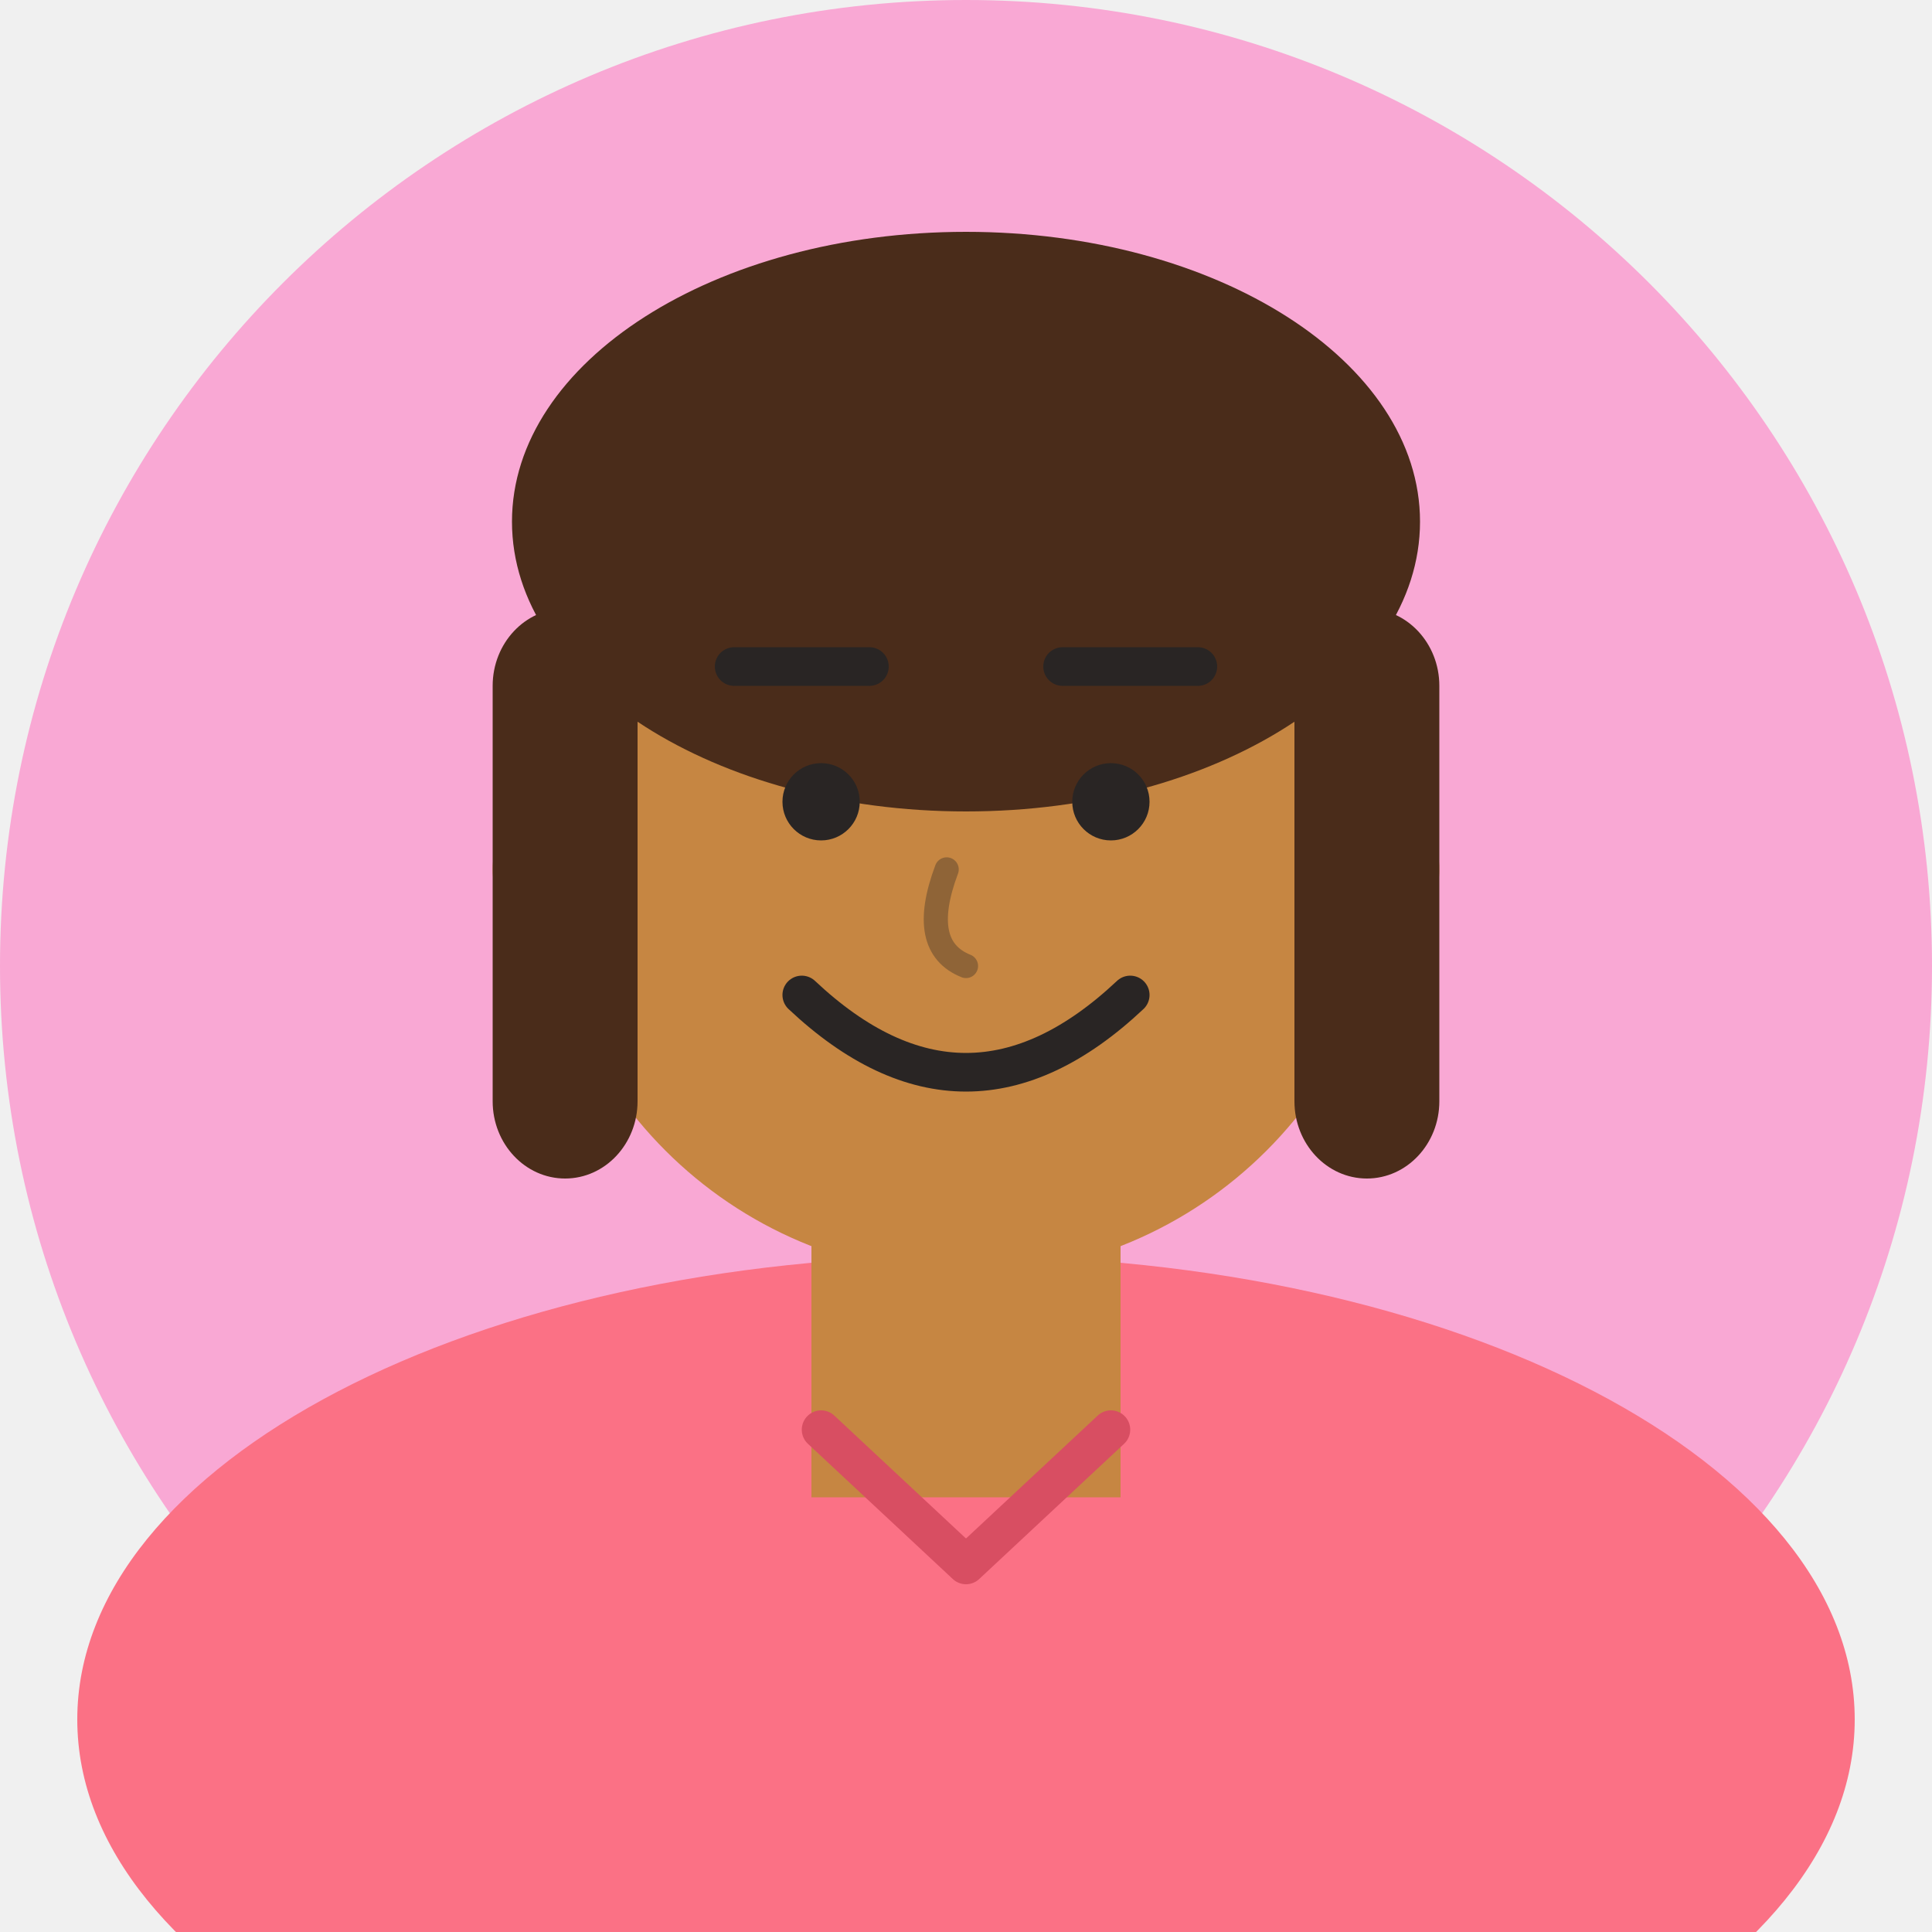
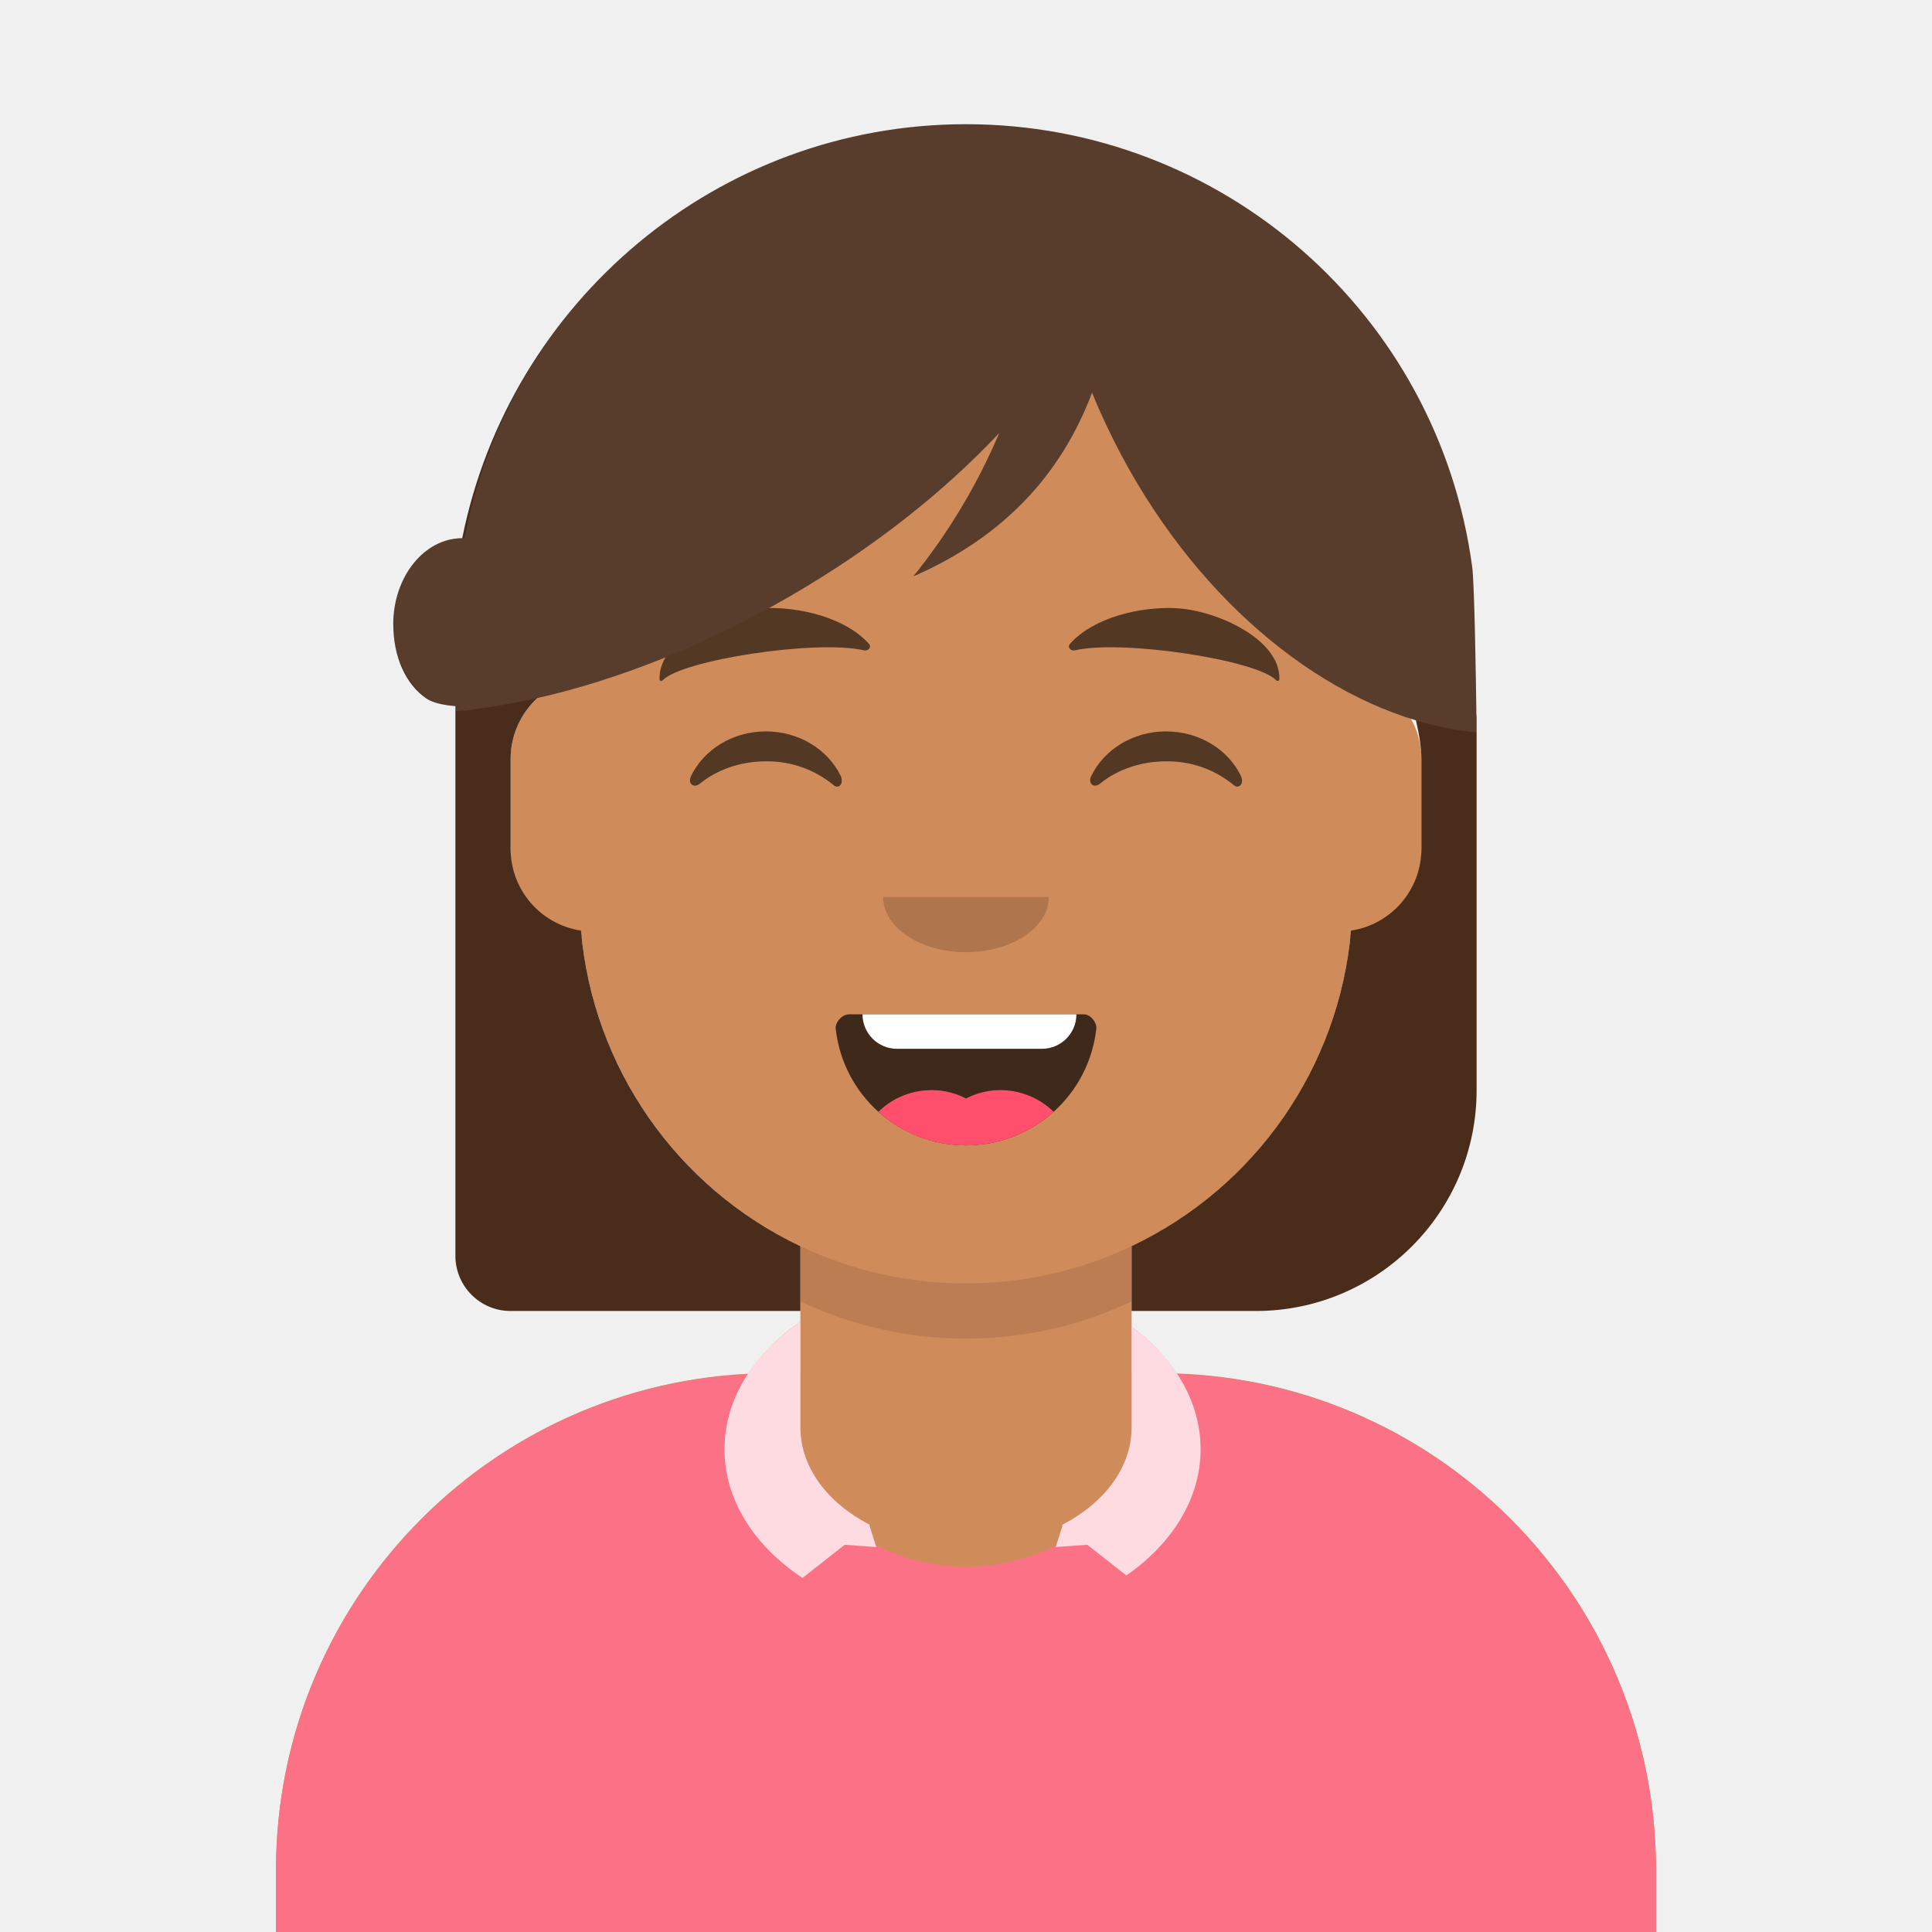
- <svg xmlns="http://www.w3.org/2000/svg" viewBox="0 0 200 200" role="img" aria-label="共感的な支援者">
-   <circle cx="100" cy="100" r="100" fill="#f9a8d4" />
-   <ellipse cx="100" cy="178" rx="92" ry="48" fill="#fb7185" />
-   <rect x="84" y="110" width="32" height="45" fill="#c68642" />
-   <path d="M85,148 L100,162 L115,148" fill="none" stroke="#d84e62" stroke-width="4" stroke-linecap="round" stroke-linejoin="round" />
-   <circle cx="59" cy="90" r="8" fill="#c68642" />
-   <circle cx="141" cy="90" r="8" fill="#c68642" />
-   <circle cx="100" cy="88" r="44" fill="#c68642" />
-   <ellipse cx="100" cy="54" rx="47" ry="30" fill="#4a2c1a" />
-   <rect x="51" y="63" width="15" height="59" rx="8" fill="#4a2c1a" />
-   <rect x="134" y="63" width="15" height="59" rx="8" fill="#4a2c1a" />
-   <circle cx="85" cy="83" r="4" fill="#292524" />
-   <circle cx="115" cy="83" r="4" fill="#292524" />
-   <line x1="76" y1="69" x2="90" y2="69" stroke="#292524" stroke-width="4" stroke-linecap="round" />
-   <line x1="110" y1="69" x2="124" y2="69" stroke="#292524" stroke-width="4" stroke-linecap="round" />
-   <path d="M98,90 Q95,98 100,100" fill="none" stroke="rgba(41,37,36,0.35)" stroke-width="2.5" stroke-linecap="round" />
-   <path d="M83,103 Q100,119 117,103" fill="none" stroke="#292524" stroke-width="4" stroke-linecap="round" />
+ <svg xmlns="http://www.w3.org/2000/svg" viewBox="0 0 280 280" fill="none" shape-rendering="auto">
+   <mask id="viewboxMask">
+     <rect width="280" height="280" rx="0" ry="0" x="0" y="0" fill="#fff" />
+   </mask>
+   <g mask="url(#viewboxMask)">
+     <g transform="translate(8)">
+       <path d="M132 36a56 56 0 0 0-56 56v6.17A12 12 0 0 0 66 110v14a12 12 0 0 0 10.3 11.88 56.04 56.04 0 0 0 31.7 44.73v18.4h-4a72 72 0 0 0-72 72v9h200v-9a72 72 0 0 0-72-72h-4v-18.39a56.04 56.04 0 0 0 31.7-44.73A12 12 0 0 0 198 124v-14a12 12 0 0 0-10-11.83V92a56 56 0 0 0-56-56Z" fill="#d08b5b" />
+       <path d="M108 180.61v8a55.79 55.79 0 0 0 24 5.39c8.59 0 16.73-1.93 24-5.39v-8a55.79 55.79 0 0 1-24 5.39 55.79 55.79 0 0 1-24-5.39Z" fill="#000" fill-opacity=".1" />
+       <g transform="translate(0 170)">
+         <path d="M100.37 29.14a27.6 27.6 0 0 1 7.63-7.57v15.3c0 5.83 3.98 10.98 10.08 14.13l-.08.06.9 2.86c3.89 2 8.35 3.13 13.1 3.13s9.21-1.13 13.1-3.13l.9-2.86-.08-.06c6.1-3.15 10.08-8.3 10.08-14.12v-14.6a27.1 27.1 0 0 1 6.6 6.82 72 72 0 0 1 69.4 71.95V110H32v-8.95a72 72 0 0 1 68.37-71.9Z" fill="#fb7185" />
+         <path d="M108 21.57c-6.77 4.6-11 11.17-11 18.46 0 7.4 4.36 14.05 11.3 18.66l6.12-4.81 4.58.33-1-3.15.08-.06c-6.1-3.15-10.08-8.3-10.08-14.12v-15.3ZM156 36.88c0 5.82-3.98 10.97-10.08 14.12l.08.06-1 3.15 4.58-.33 5.65 4.45c6.63-4.6 10.77-11.1 10.77-18.3 0-6.92-3.82-13.2-10-17.75v14.6Z" fill="#fff" fill-opacity=".75" />
+       </g>
+       <g transform="translate(78 134)">
+         <path fill-rule="evenodd" clip-rule="evenodd" d="M35.12 15.13a19 19 0 0 0 37.77-.09c.08-.77-.77-2.04-1.85-2.04H37.1C36 13 35 14.18 35.12 15.13Z" fill="#000" fill-opacity=".7" />
+         <path d="M70 13H39a5 5 0 0 0 5 5h21a5 5 0 0 0 5-5Z" fill="#fff" />
+         <path d="M66.7 27.14A10.96 10.96 0 0 0 54 25.2a10.95 10.95 0 0 0-12.7 1.94A18.93 18.93 0 0 0 54 32c4.88 0 9.33-1.84 12.7-4.86Z" fill="#FF4F6D" />
+       </g>
+       <g transform="translate(104 122)">
+         <path fill-rule="evenodd" clip-rule="evenodd" d="M16 8c0 4.42 5.37 8 12 8s12-3.58 12-8" fill="#000" fill-opacity=".16" />
+       </g>
+       <g transform="translate(76 90)">
+         <path d="M16.16 22.45c1.85-3.8 6-6.45 10.84-6.45 4.81 0 8.96 2.63 10.82 6.4.55 1.13-.24 2.05-1.03 1.37a15.05 15.05 0 0 0-9.8-3.43c-3.73 0-7.12 1.24-9.55 3.23-.9.73-1.82-.01-1.28-1.12ZM74.16 22.45c1.85-3.8 6-6.45 10.84-6.45 4.81 0 8.96 2.63 10.82 6.4.55 1.13-.24 2.05-1.03 1.37a15.05 15.05 0 0 0-9.8-3.43c-3.74 0-7.13 1.24-9.56 3.23-.9.73-1.82-.01-1.28-1.12Z" fill-rule="evenodd" clip-rule="evenodd" fill="#000" fill-opacity=".6" />
+       </g>
+       <g transform="translate(76 82)">
+         <path d="M26.55 6.15c-5.8.27-15.2 4.49-14.96 10.34.01.18.3.27.43.12 2.76-2.96 22.32-5.95 29.2-4.36.64.14 1.12-.48.72-.93-3.43-3.85-10.2-5.43-15.4-5.18ZM86.45 6.15c5.8.27 15.2 4.49 14.96 10.34-.01.18-.3.27-.43.12-2.76-2.96-22.32-5.95-29.2-4.36-.64.14-1.12-.48-.72-.93 3.43-3.85 10.2-5.43 15.4-5.18Z" fill-rule="evenodd" clip-rule="evenodd" fill="#000" fill-opacity=".6" />
+       </g>
+       <g transform="translate(-1)">
+         <path d="M50 90.5c0 4.55 1.7 8.64 4.85 10.77.9.61 2.47.93 4.15 1.07V182a8 8 0 0 0 8 8h42v-9.39a56.03 56.03 0 0 1-31.8-45.74A12 12 0 0 1 67 123v-13c0-3.5 1.5-6.63 3.87-8.83 11.54-2.61 24.1-7.53 36.47-14.67 12.13-7 22.5-15.24 30.48-23.75a87.36 87.36 0 0 1-12.45 20.78c12.68-5.52 21.3-14.4 25.9-26.63.37.92.76 1.84 1.17 2.76 10.26 23.03 27.88 39.36 45.77 44.74.5 2.11.79 4.08.79 5.6v13a12 12 0 0 1-10.2 11.87A56.03 56.03 0 0 1 157 180.6V190h18a32 32 0 0 0 32-32v-54.12c0-.07 0-.17-.03-.28-.07-5.64-.28-18.87-.6-21.37A74.01 74.01 0 0 0 132.99 18c-36.08 0-66.14 25.83-73 60-5.52 0-10 5.6-10 12.5Z" fill="#4a2c1a" />
+         <path d="M152.44 59.66c11.94 26.81 33.86 44.53 54.56 46.5V92A74 74 0 0 0 60.32 78H60c-5.52 0-10 5.6-10 12.5 0 6.48 3.95 11.81 9 12.44v.15l.95-.1H60a8.1 8.1 0 0 0 1.9-.22C75.7 101 91.68 95.54 107.34 86.5c12.13-7 22.5-15.24 30.48-23.75a87.36 87.36 0 0 1-12.45 20.78c12.68-5.52 21.3-14.4 25.9-26.63.37.92.76 1.84 1.17 2.76Z" fill="#fff" fill-opacity=".08" />
+       </g>
+       <g transform="translate(49 72)" />
+       <g transform="translate(62 42)" />
+     </g>
+   </g>
</svg>
